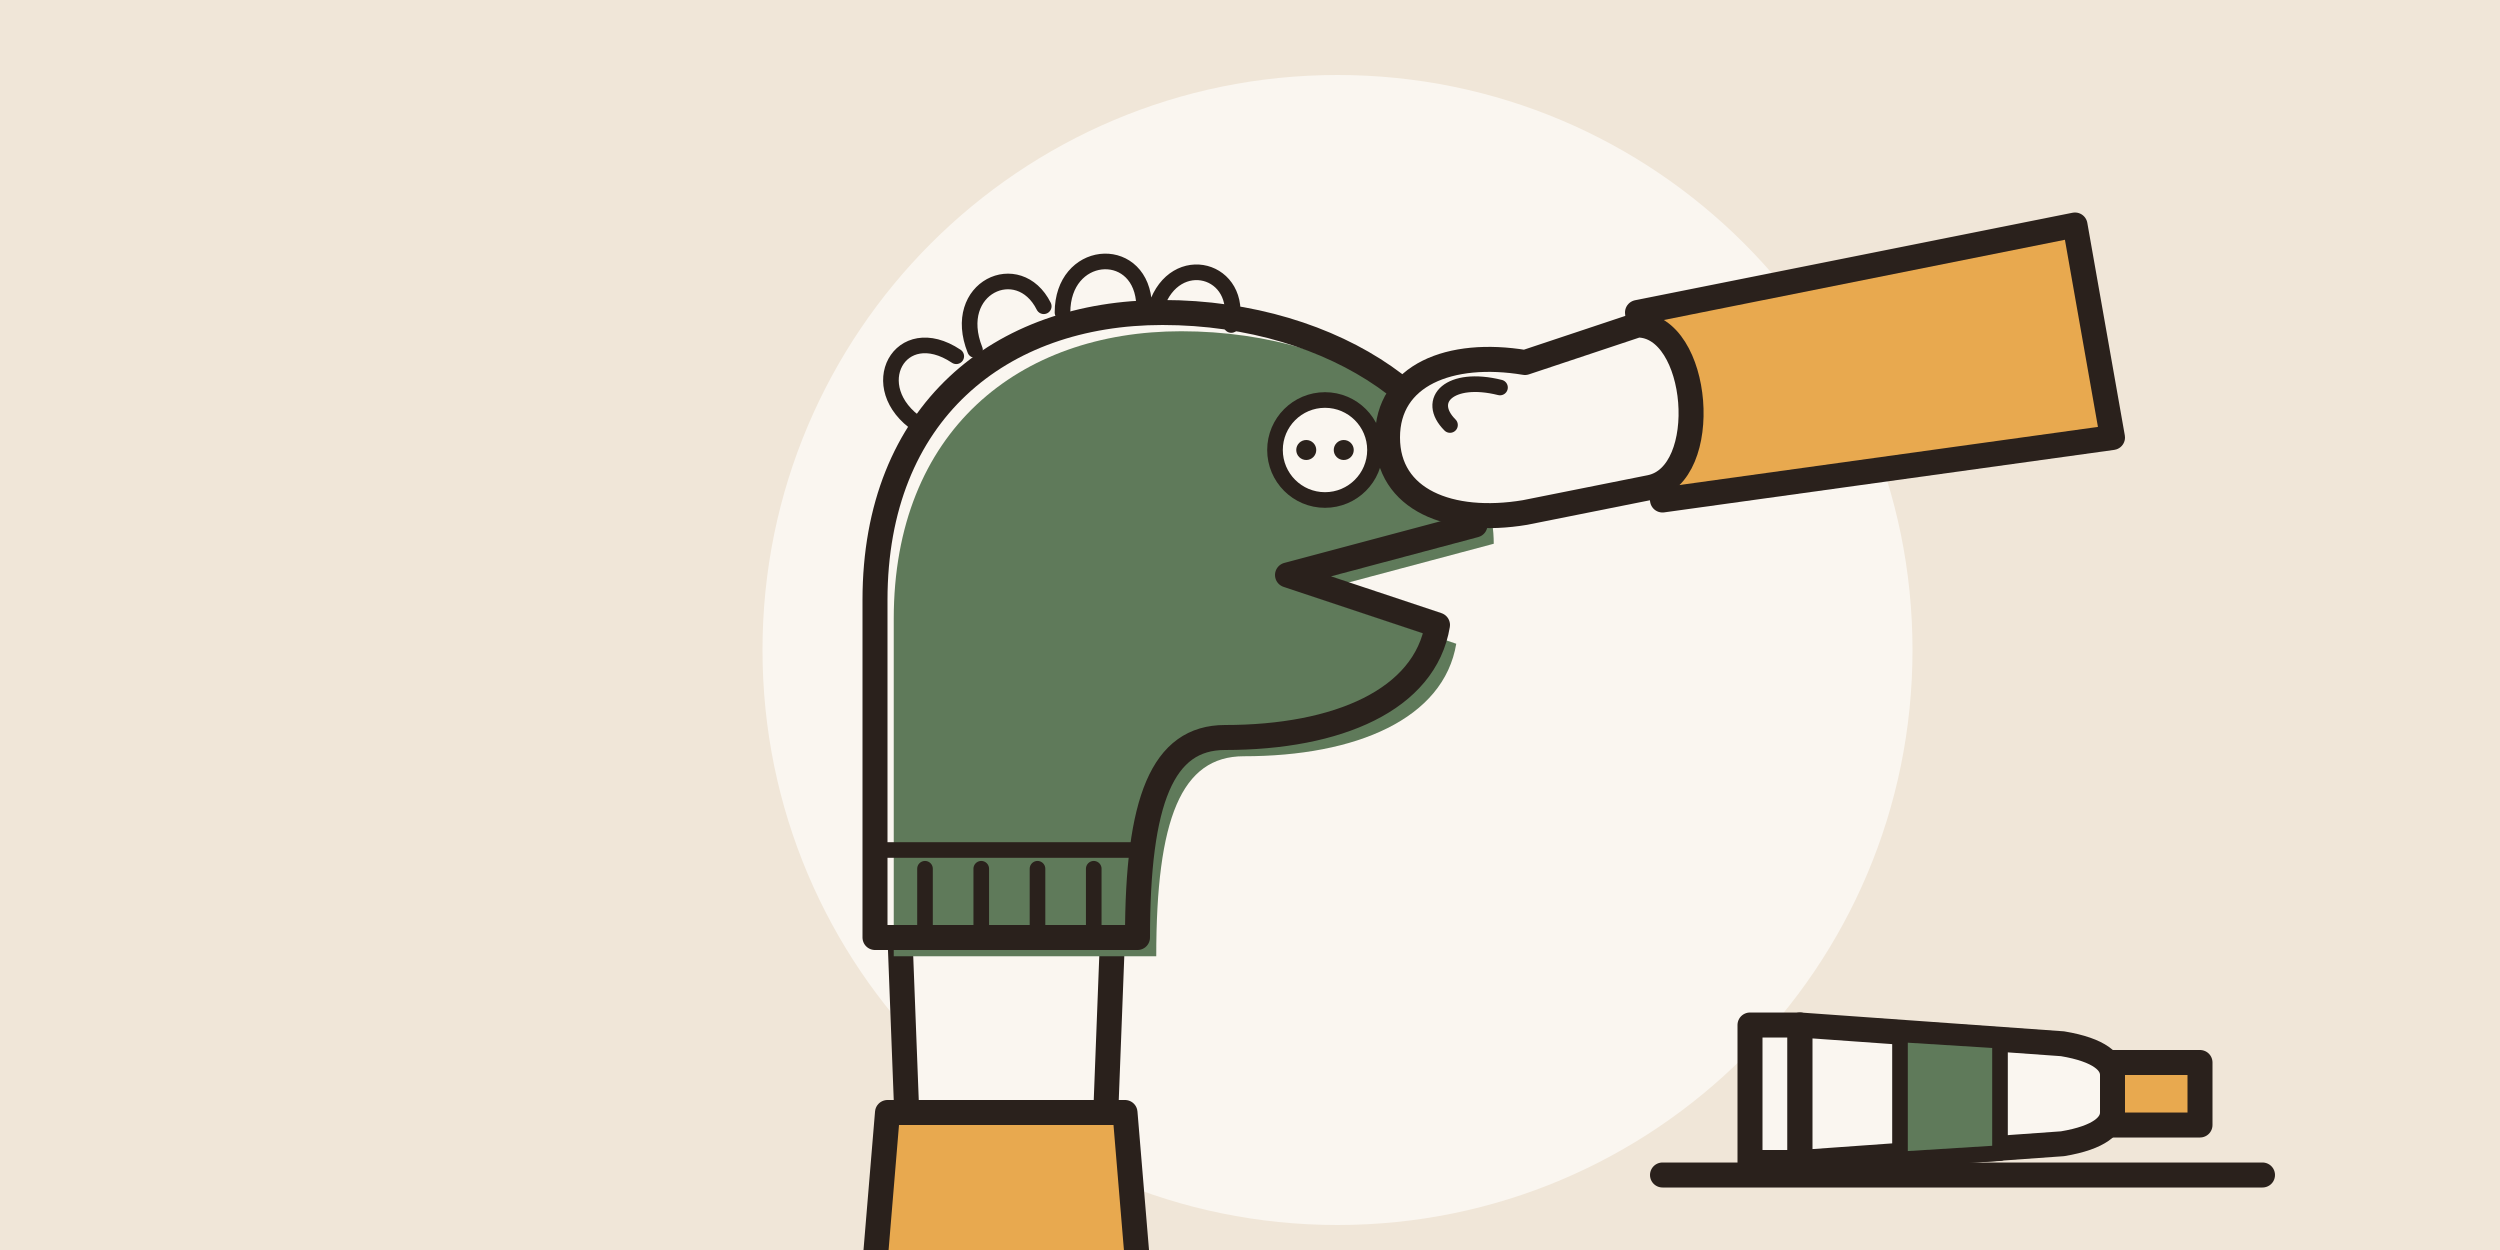
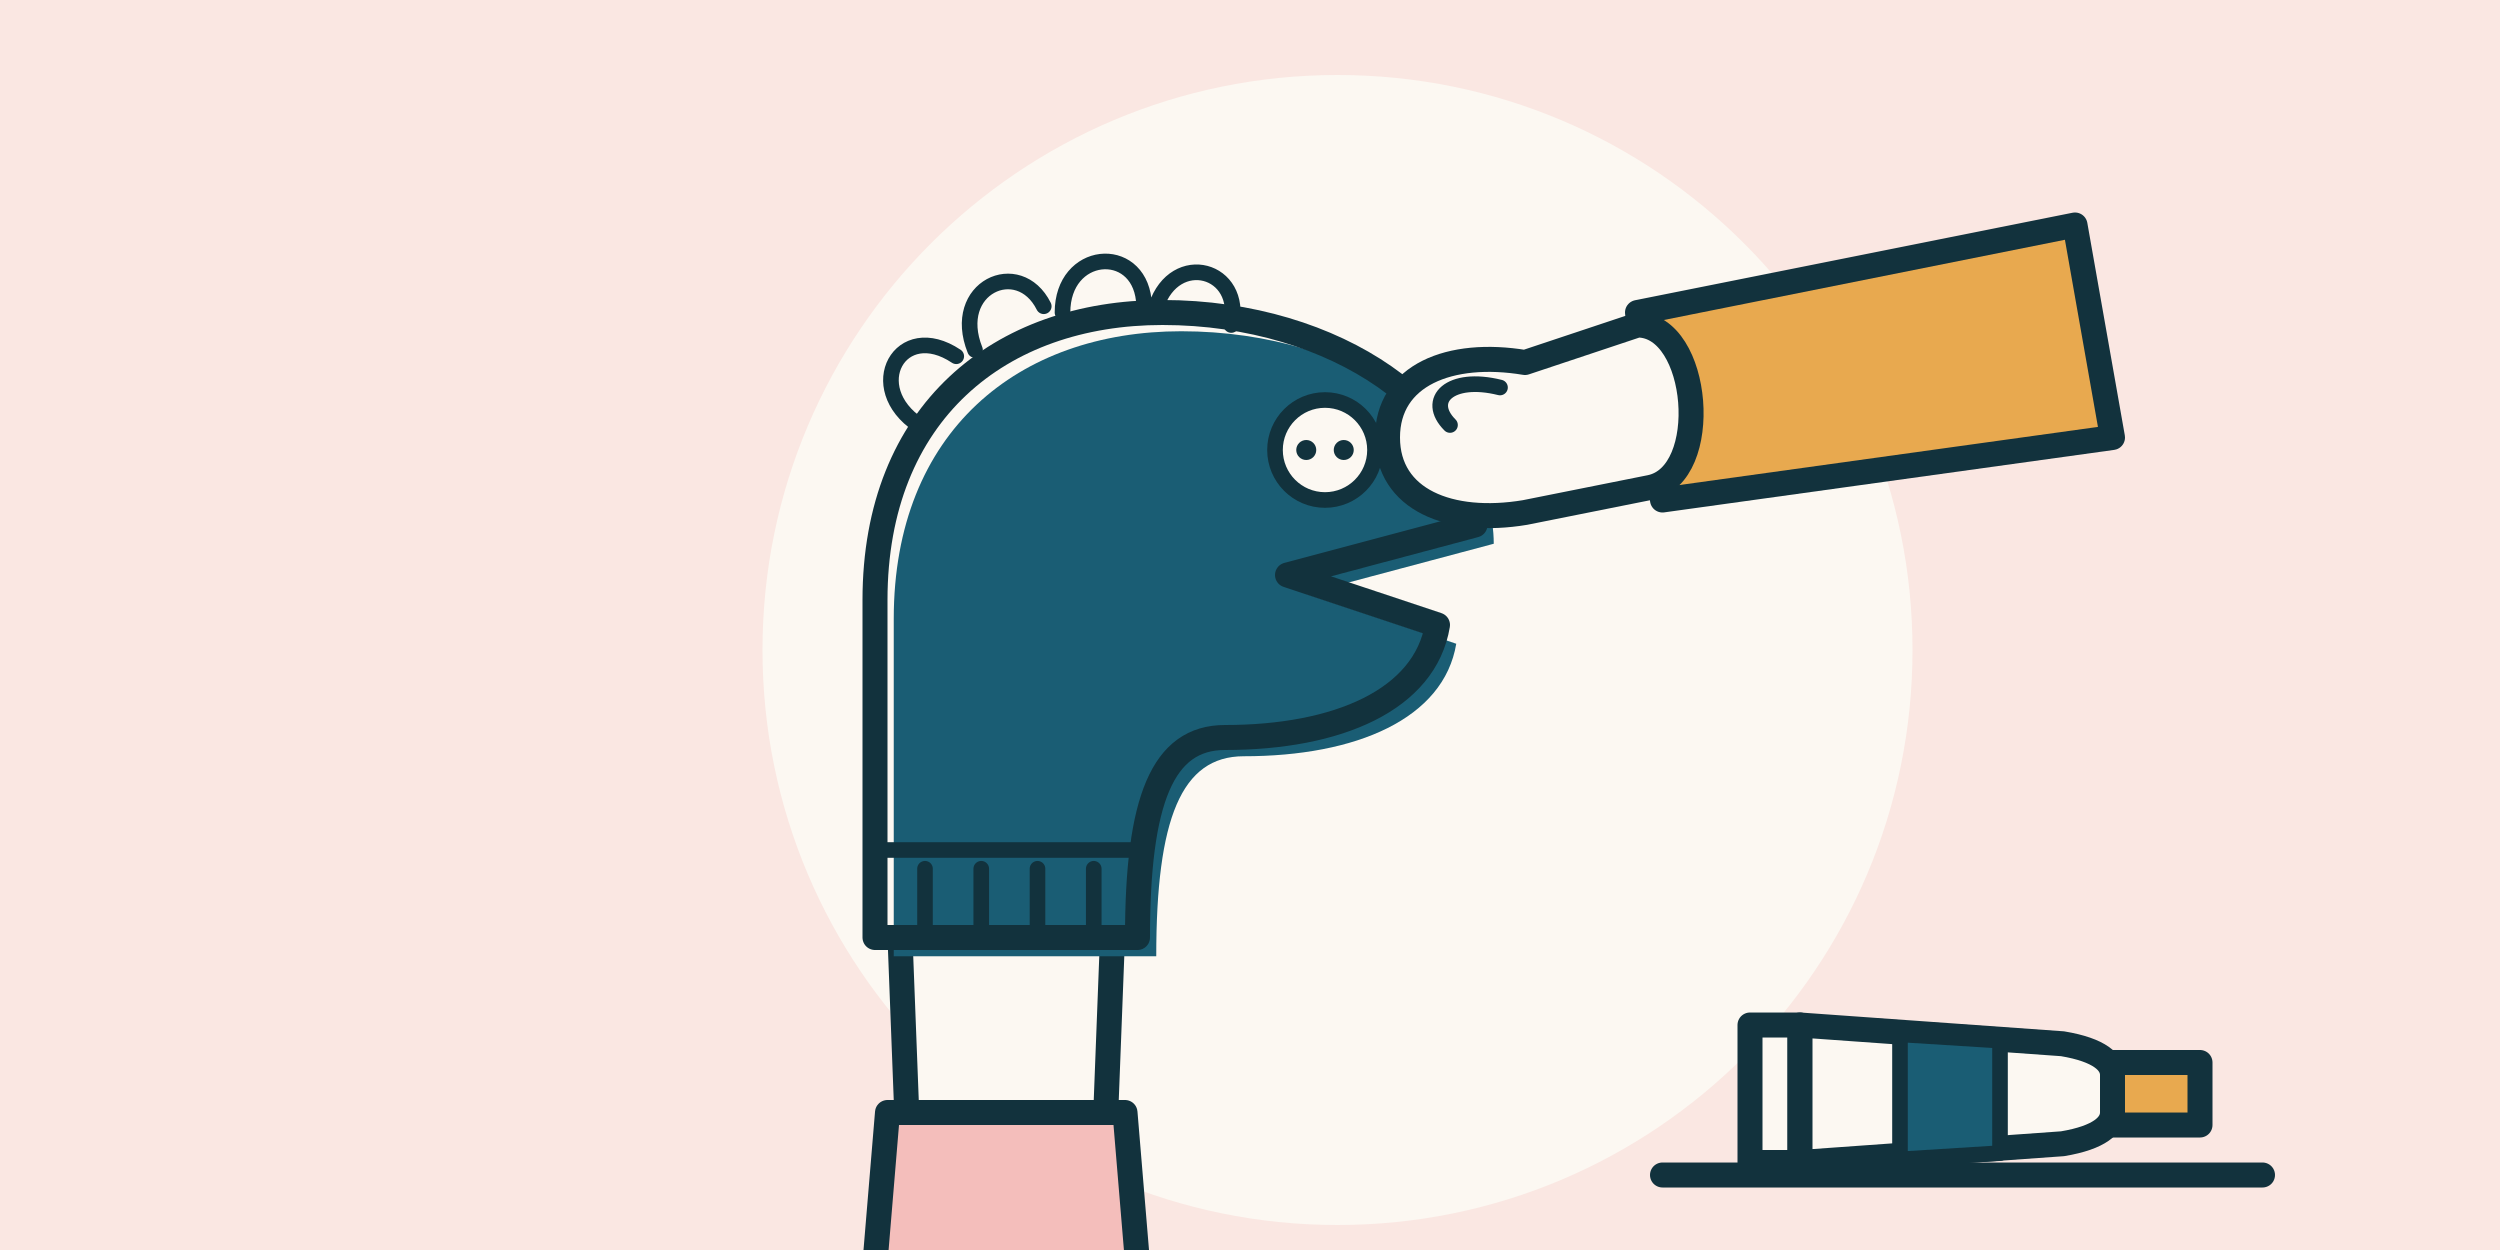
<svg xmlns="http://www.w3.org/2000/svg" width="1200" height="600" viewBox="0 0 400 200">
-   <rect width="400" height="200" fill="#F0E6D8" />
-   <circle cx="214" cy="104" r="92" fill="#FAF6F0" />
-   <g stroke="#2A211C" stroke-linecap="round" stroke-linejoin="round">
-     <path d="M144 150L146 202H176L178 150Z" fill="#FAF6F0" stroke-width="4" />
-     <path d="M142 178H180L182 202H140Z" fill="#E8A94F" stroke-width="4" />
-     <path d="M140 150V96C140 66 160 50 186 50C214 50 236 66 236 84L206 92L230 100C228 112 214 118 196 118C186 118 182 128 182 150Z" fill="#5F7A5A" stroke="none" transform="translate(3 3)" />
+   <rect width="400" height="200" fill="#FAE7E2" />
+   <circle cx="214" cy="104" r="92" fill="#FCF8F2" />
+   <g stroke="#12323D" stroke-linecap="round" stroke-linejoin="round">
+     <path d="M144 150L146 202H176L178 150Z" fill="#FCF8F2" stroke-width="4" />
+     <path d="M142 178H180L182 202H140Z" fill="#F4BEBB" stroke-width="4" />
+     <path d="M140 150V96C140 66 160 50 186 50C214 50 236 66 236 84L206 92L230 100C228 112 214 118 196 118C186 118 182 128 182 150Z" fill="#1A5D74" stroke="none" transform="translate(3 3)" />
    <path d="M140 150V96C140 66 160 50 186 50C214 50 236 66 236 84L206 92L230 100C228 112 214 118 196 118C186 118 182 128 182 150Z" fill="none" stroke-width="4" />
    <path d="M140 136H182M148 139v9M157 139v9M166 139v9M175 139v9" fill="none" stroke-width="2.5" />
    <path d="M147 68c-9-6-3-17 6-11M156 56c-4-10 7-15 11-7M170 50c0-10 12-11 13-2M185 49c3-9 14-6 12 3" fill="none" stroke-width="2.5" />
    <path d="M262 50L332 36L338 70L266 80Z" fill="#E8A94F" stroke-width="4" />
-     <path d="M222 70C222 60 232 56 244 58L262 52C272 52 274 76 264 78L244 82C232 84 222 80 222 70Z" fill="#FAF6F0" stroke-width="4" />
+     <path d="M222 70C222 60 232 56 244 58L262 52C272 52 274 76 264 78L244 82C232 84 222 80 222 70Z" fill="#FCF8F2" stroke-width="4" />
    <path d="M240 62C232 60 228 64 232 68" fill="none" stroke-width="2.5" />
-     <circle cx="212" cy="72" r="8" fill="#FAF6F0" stroke-width="2.5" />
-     <circle cx="209" cy="72" r="1.6" fill="#2A211C" stroke="none" />
-     <circle cx="215" cy="72" r="1.6" fill="#2A211C" stroke="none" />
+     <circle cx="212" cy="72" r="8" fill="#FCF8F2" stroke-width="2.5" />
+     <circle cx="209" cy="72" r="1.6" fill="#12323D" stroke="none" />
+     <circle cx="215" cy="72" r="1.6" fill="#12323D" stroke="none" />
    <path d="M266 188H362" fill="none" stroke-width="4" />
-     <path d="M280 164H288V186H280Z" fill="#FAF6F0" stroke-width="4" />
-     <path d="M288 164L330 167C336 168 338 170 338 172V178C338 180 336 182 330 183L288 186Z" fill="#FAF6F0" stroke-width="4" />
-     <path d="M304 165.5L320 166.5V184.5L304 185.5Z" fill="#5F7A5A" stroke-width="2.5" />
+     <path d="M280 164H288V186H280Z" fill="#FCF8F2" stroke-width="4" />
+     <path d="M288 164L330 167C336 168 338 170 338 172V178C338 180 336 182 330 183L288 186Z" fill="#FCF8F2" stroke-width="4" />
+     <path d="M304 165.5L320 166.5V184.5L304 185.5Z" fill="#1A5D74" stroke-width="2.5" />
    <path d="M338 170H352V180H338Z" fill="#E8A94F" stroke-width="4" />
  </g>
</svg>
